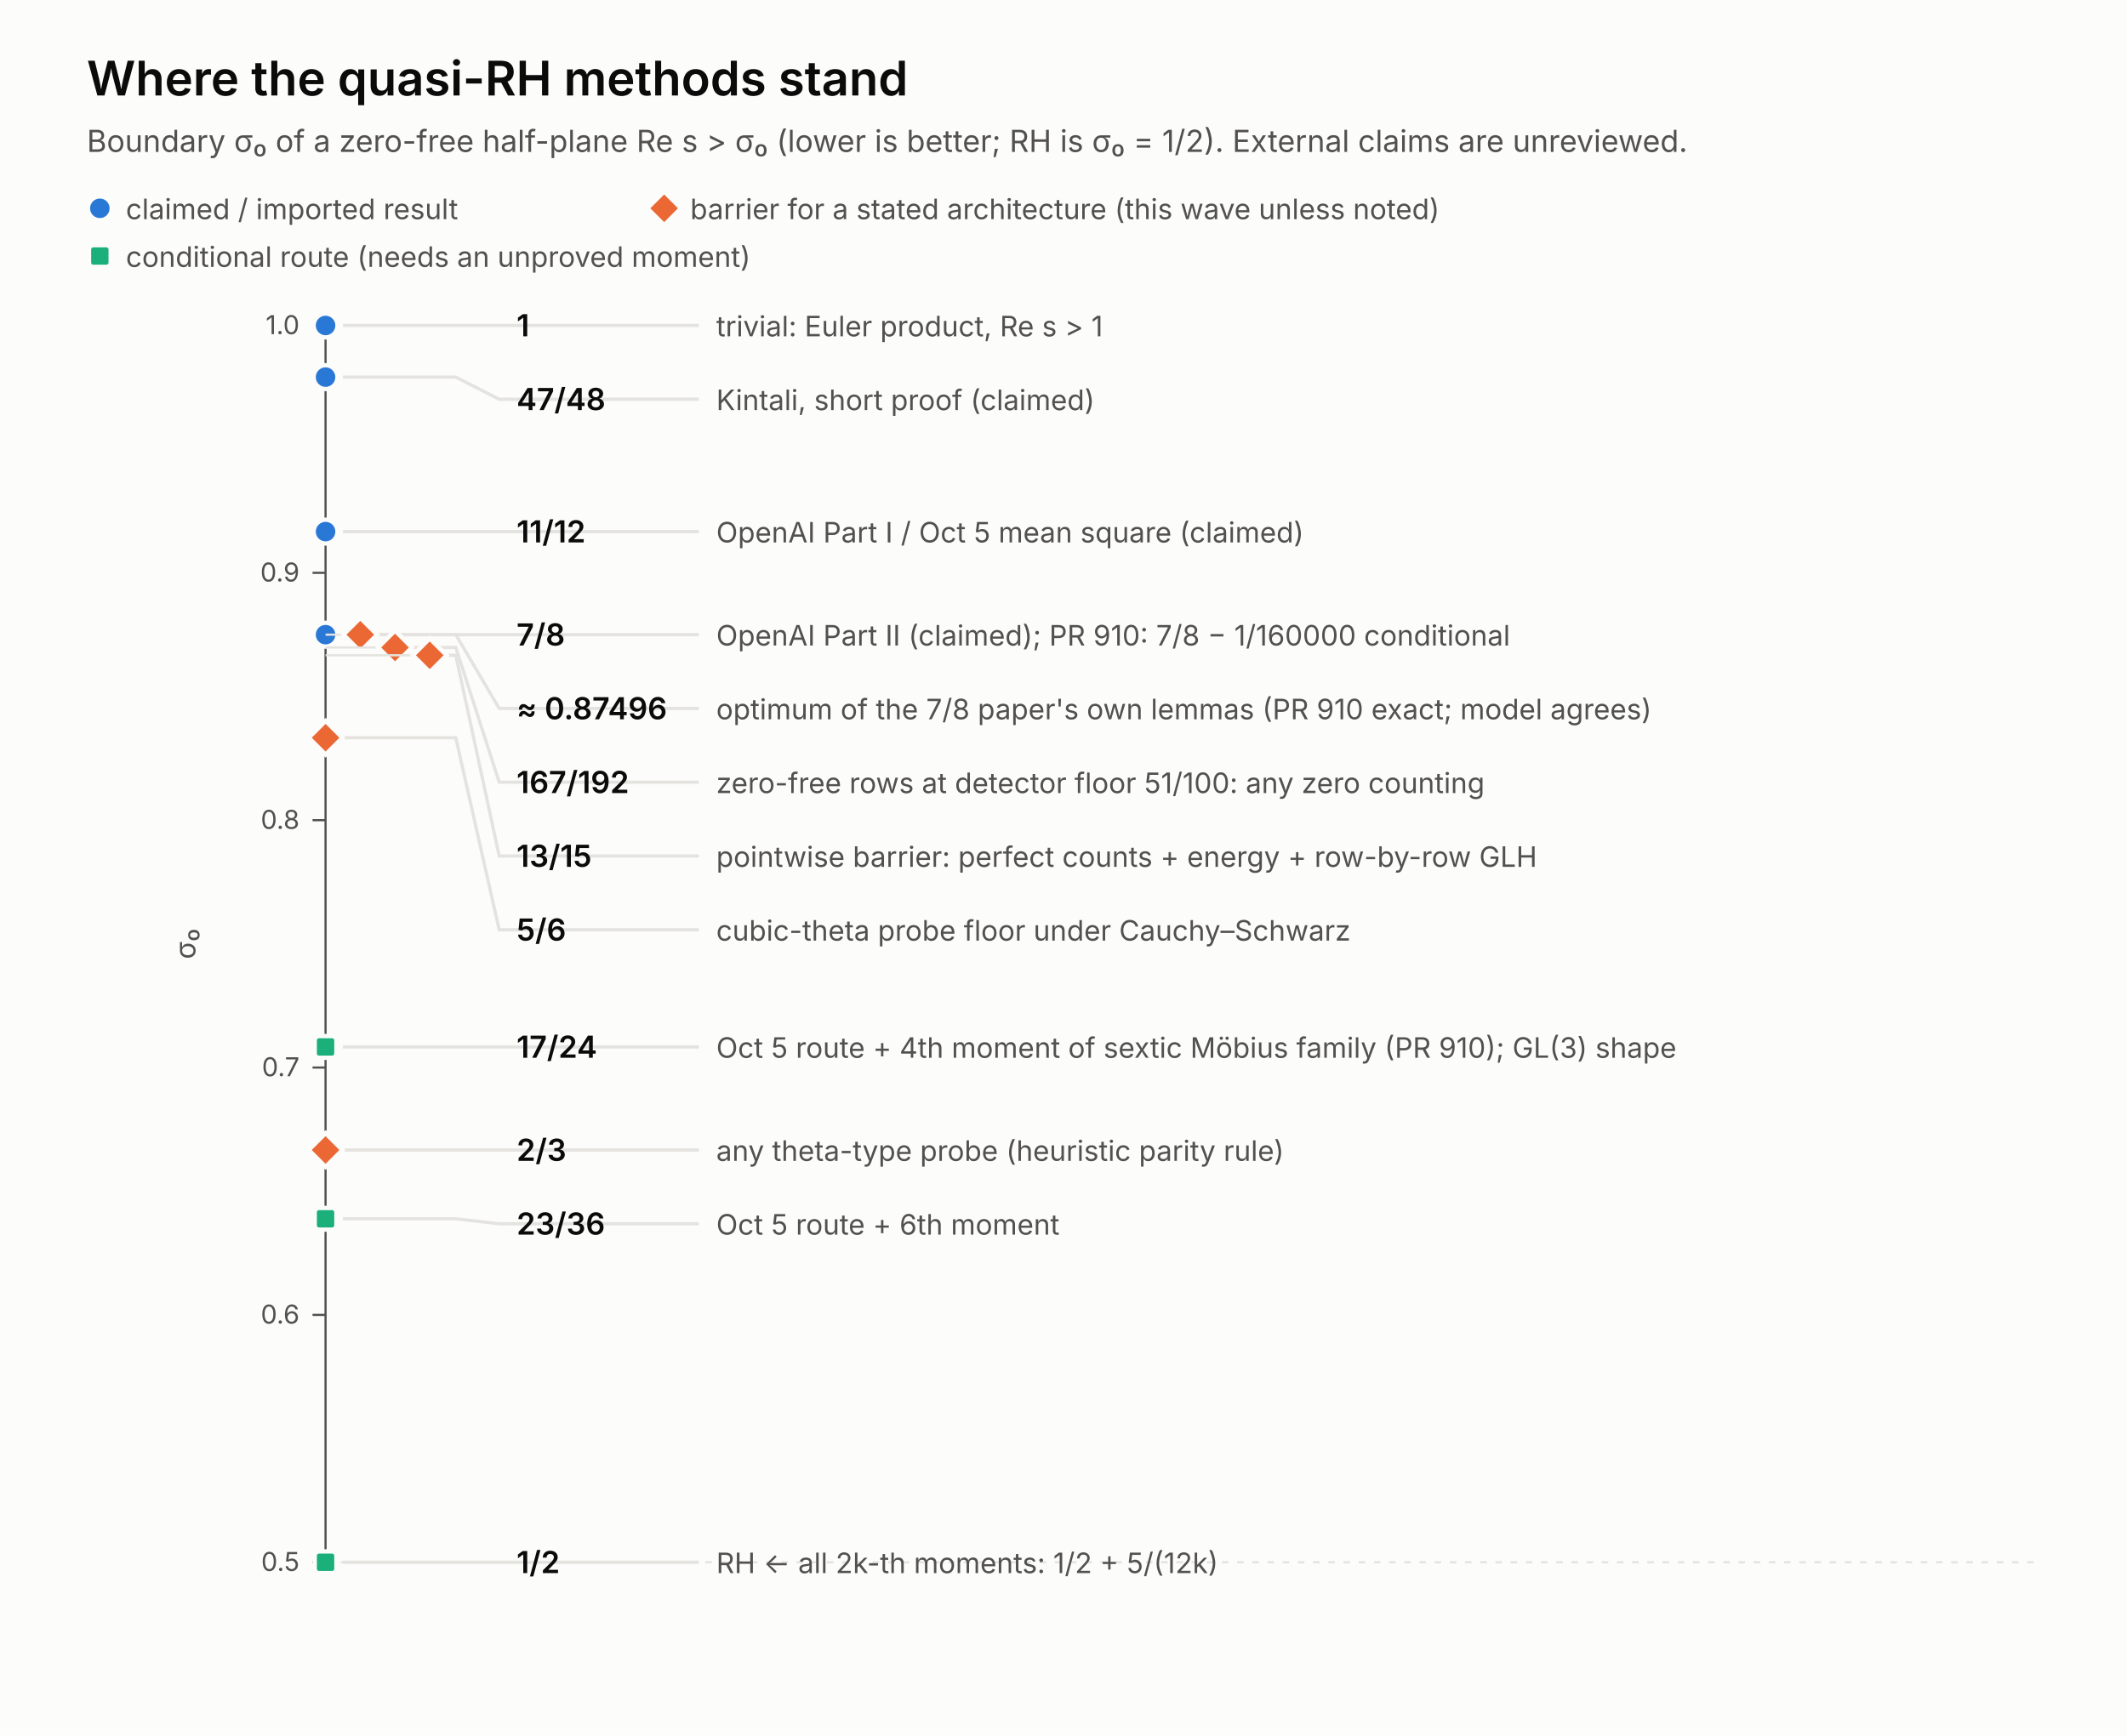
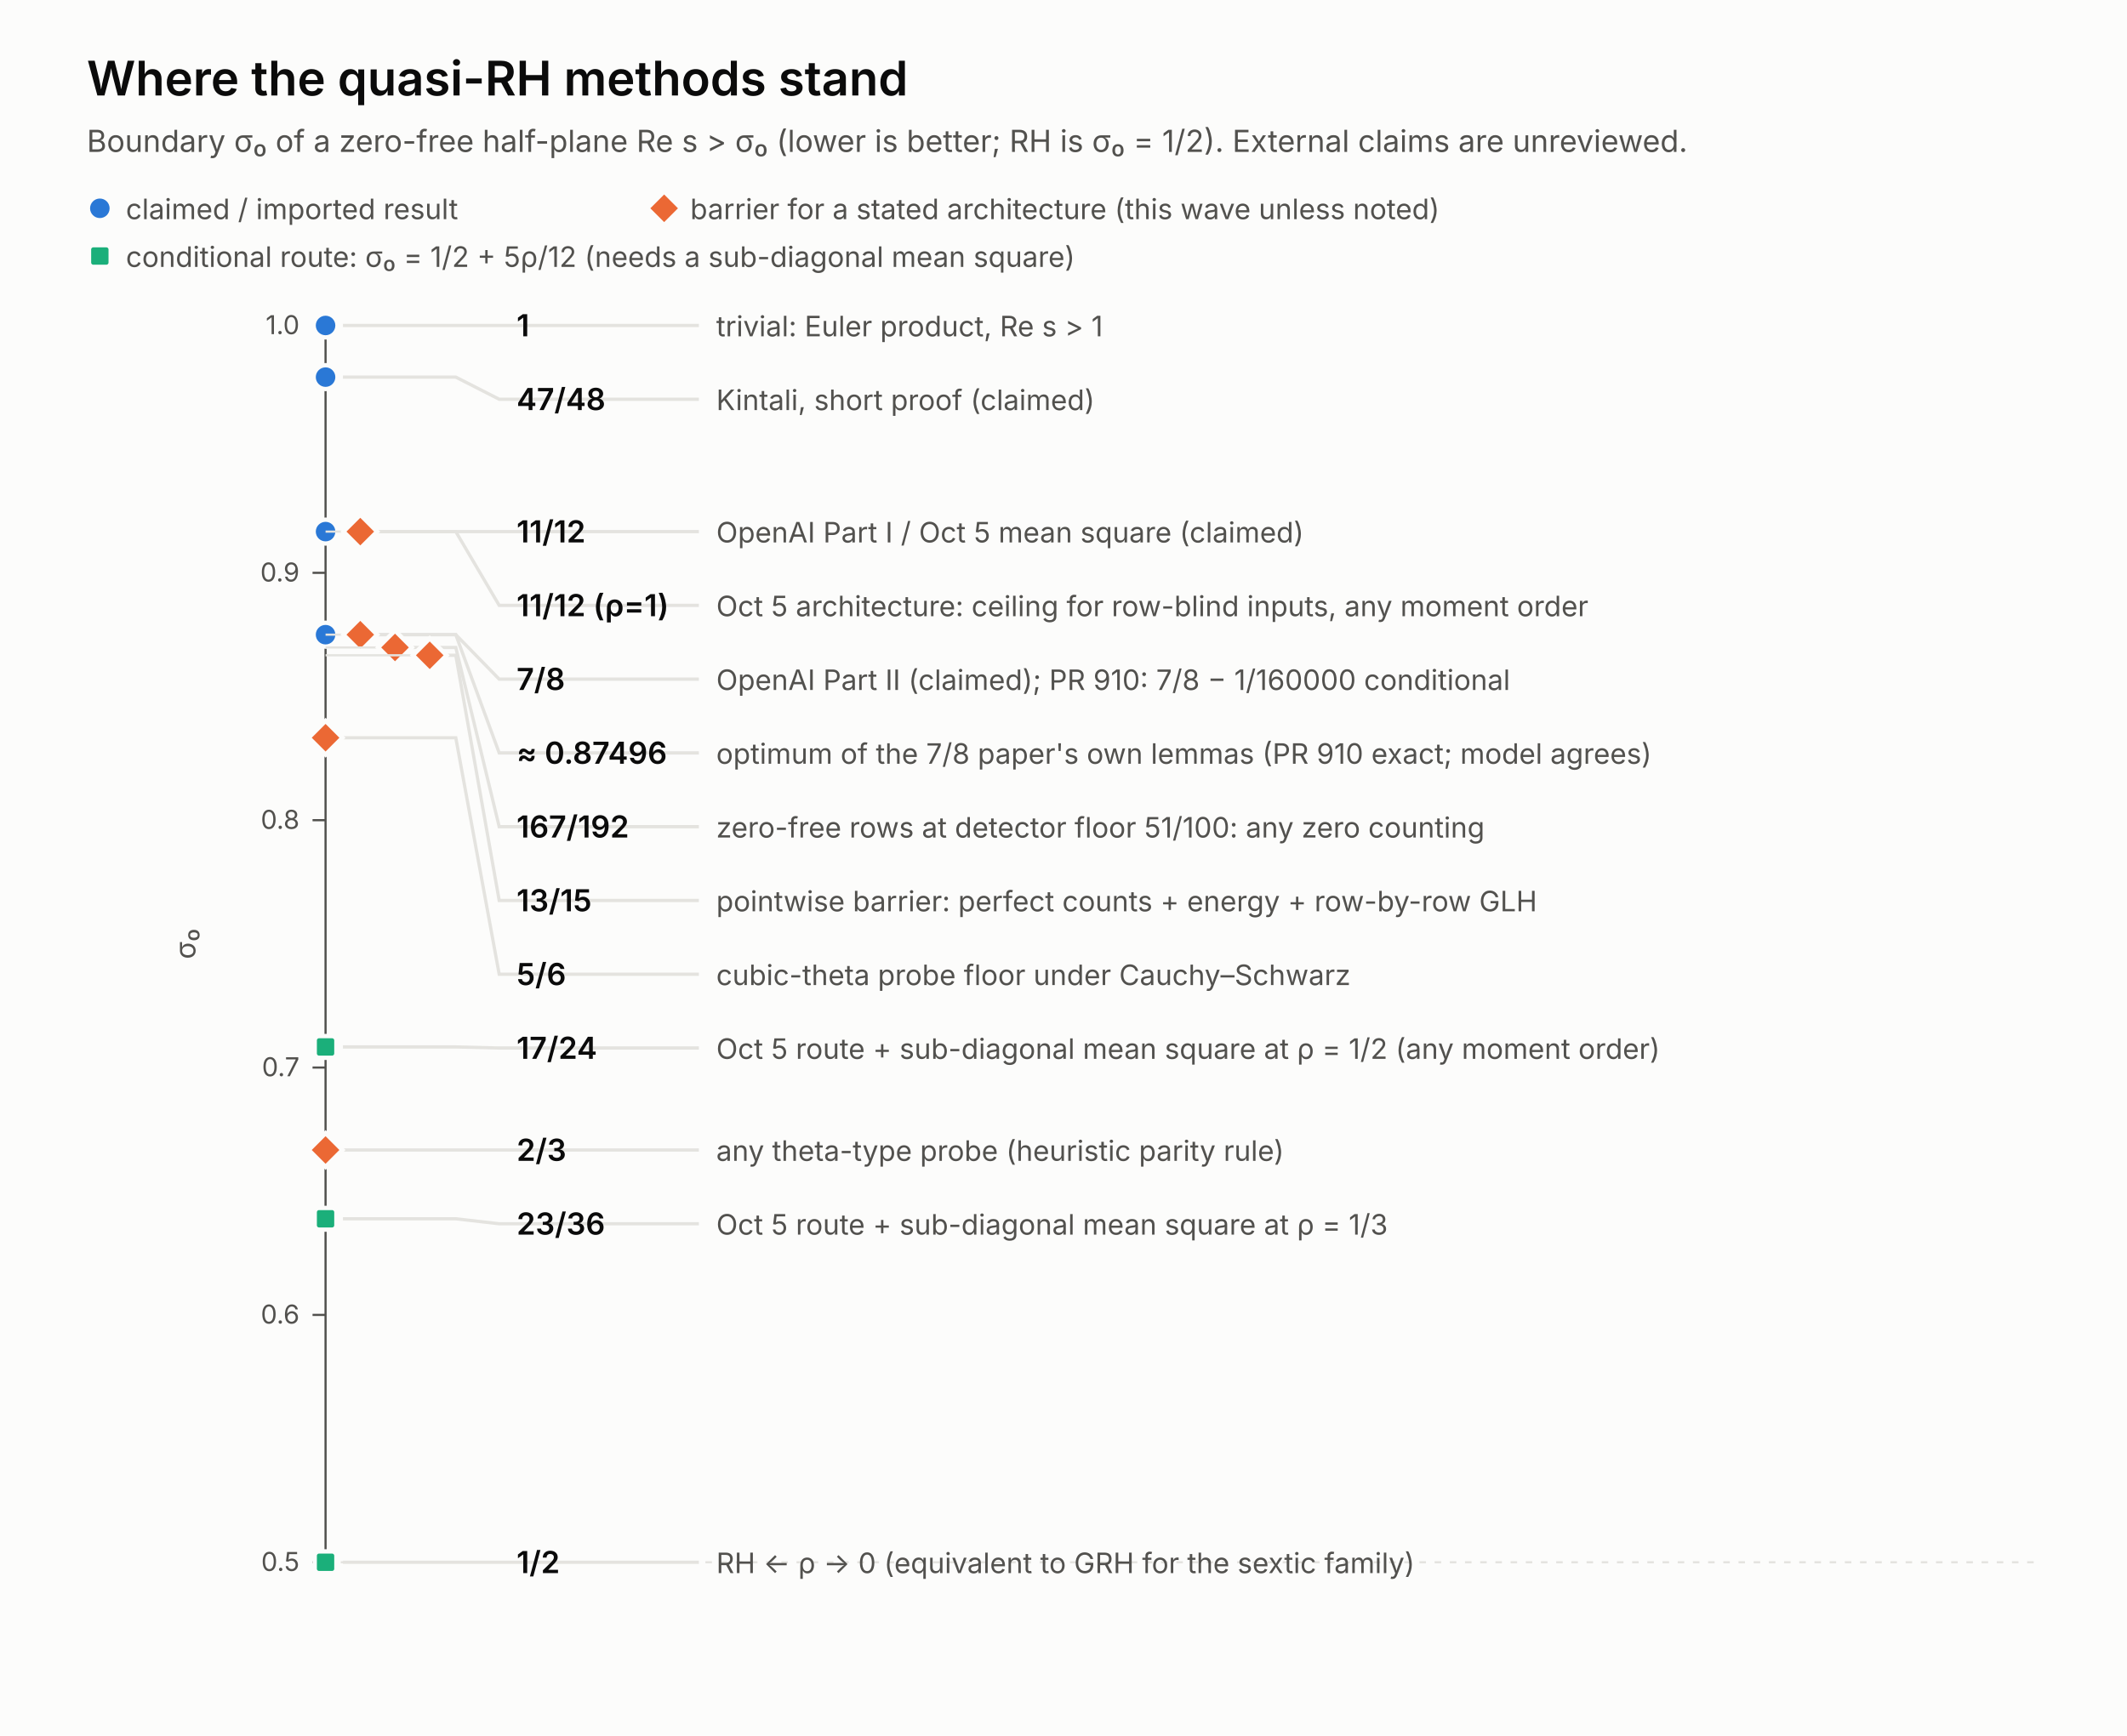
<svg xmlns="http://www.w3.org/2000/svg" width="980" height="800" viewBox="0 0 980 800" font-family="Inter, Helvetica, Arial, sans-serif" role="img" aria-labelledby="t d">
  <rect width="100%" height="100%" fill="#fcfcfb" />
  <text x="40" y="44" font-size="22" font-weight="600" fill="#0b0b0b">Where the quasi-RH methods stand</text>
  <text x="40" y="70" font-size="14" fill="#52514e">Boundary σ₀ of a zero-free half-plane Re s &gt; σ₀ (lower is better; RH is σ₀ = 1/2). External claims are unreviewed.</text>
  <circle cx="46" cy="96.0" r="5.5" fill="#2a78d6" stroke="#fcfcfb" stroke-width="2" />
  <text x="58" y="101" font-size="13" fill="#52514e">claimed / imported result</text>
  <rect x="300.5" y="90.5" width="11" height="11" fill="#eb6834" stroke="#fcfcfb" stroke-width="2" transform="rotate(45 306 96.0)" />
  <text x="318" y="101" font-size="13" fill="#52514e">barrier for a stated architecture (this wave unless noted)</text>
  <rect x="41" y="113.0" width="10" height="10" rx="2" fill="#1baf7a" stroke="#fcfcfb" stroke-width="2" />
-   <text x="58" y="123" font-size="13" fill="#52514e">conditional route (needs an unproved moment)</text>
+   <text x="58" y="123" font-size="13" fill="#52514e">conditional route: σ₀ = 1/2 + 5ρ/12 (needs a sub-diagonal mean square)</text>
  <line x1="150" y1="150" x2="150" y2="720" stroke="#52514e" stroke-width="1" />
  <line x1="144" y1="150.0" x2="150" y2="150.0" stroke="#52514e" stroke-width="1" />
  <text x="138" y="154.0" font-size="12" text-anchor="end" fill="#52514e">1.0</text>
  <line x1="144" y1="264.0" x2="150" y2="264.0" stroke="#52514e" stroke-width="1" />
  <text x="138" y="268.0" font-size="12" text-anchor="end" fill="#52514e">0.9</text>
  <line x1="144" y1="378.0" x2="150" y2="378.0" stroke="#52514e" stroke-width="1" />
  <text x="138" y="382.0" font-size="12" text-anchor="end" fill="#52514e">0.8</text>
  <line x1="144" y1="492.0" x2="150" y2="492.0" stroke="#52514e" stroke-width="1" />
  <text x="138" y="496.0" font-size="12" text-anchor="end" fill="#52514e">0.7</text>
  <line x1="144" y1="606.0" x2="150" y2="606.0" stroke="#52514e" stroke-width="1" />
  <text x="138" y="610.0" font-size="12" text-anchor="end" fill="#52514e">0.6</text>
  <line x1="144" y1="720.0" x2="150" y2="720.0" stroke="#52514e" stroke-width="1" />
  <text x="138" y="724.0" font-size="12" text-anchor="end" fill="#52514e">0.5</text>
  <text x="90" y="435" font-size="13" fill="#52514e" transform="rotate(-90 90 435)" text-anchor="middle">σ₀</text>
  <line x1="150" y1="720.0" x2="940" y2="720.0" stroke="#e4e3df" stroke-width="1" stroke-dasharray="3 4" />
  <path d="M158 150.0 L210 150.0 L230 150.0 L322 150.0" fill="none" stroke="#e4e3df" stroke-width="1.5" />
  <circle cx="150" cy="150.0" r="5.5" fill="#2a78d6" stroke="#fcfcfb" stroke-width="2" />
  <text x="238" y="155.0" font-size="14" font-weight="600" fill="#0b0b0b">1</text>
  <text x="330" y="155.0" font-size="13" fill="#52514e">trivial: Euler product, Re s &gt; 1</text>
  <path d="M158 173.8 L210 173.8 L230 184.0 L322 184.0" fill="none" stroke="#e4e3df" stroke-width="1.5" />
  <circle cx="150" cy="173.8" r="5.5" fill="#2a78d6" stroke="#fcfcfb" stroke-width="2" />
  <text x="238" y="189.0" font-size="14" font-weight="600" fill="#0b0b0b">47/48</text>
  <text x="330" y="189.0" font-size="13" fill="#52514e">Kintali, short proof (claimed)</text>
  <path d="M158 245.0 L210 245.0 L230 245.0 L322 245.0" fill="none" stroke="#e4e3df" stroke-width="1.5" />
  <circle cx="150" cy="245.0" r="5.5" fill="#2a78d6" stroke="#fcfcfb" stroke-width="2" />
  <text x="238" y="250.0" font-size="14" font-weight="600" fill="#0b0b0b">11/12</text>
  <text x="330" y="250.0" font-size="13" fill="#52514e">OpenAI Part I / Oct 5 mean square (claimed)</text>
-   <path d="M158 292.5 L210 292.5 L230 292.5 L322 292.5" fill="none" stroke="#e4e3df" stroke-width="1.5" />
+   <line x1="150" y1="245.0" x2="166" y2="245.0" stroke="#e4e3df" stroke-width="1" />
+   <path d="M174 245.0 L210 245.0 L230 279.0 L322 279.0" fill="none" stroke="#e4e3df" stroke-width="1.5" />
+   <rect x="160.5" y="239.5" width="11" height="11" fill="#eb6834" stroke="#fcfcfb" stroke-width="2" transform="rotate(45 166 245.0)" />
+   <text x="238" y="284.0" font-size="14" font-weight="600" fill="#0b0b0b">11/12 (ρ=1)</text>
+   <text x="330" y="284.0" font-size="13" fill="#52514e">Oct 5 architecture: ceiling for row-blind inputs, any moment order</text>
+   <path d="M158 292.5 L210 292.5 L230 313.0 L322 313.0" fill="none" stroke="#e4e3df" stroke-width="1.5" />
  <circle cx="150" cy="292.5" r="5.5" fill="#2a78d6" stroke="#fcfcfb" stroke-width="2" />
-   <text x="238" y="297.5" font-size="14" font-weight="600" fill="#0b0b0b">7/8</text>
-   <text x="330" y="297.5" font-size="13" fill="#52514e">OpenAI Part II (claimed); PR 910: 7/8 − 1/160000 conditional</text>
+   <text x="238" y="318.0" font-size="14" font-weight="600" fill="#0b0b0b">7/8</text>
+   <text x="330" y="318.0" font-size="13" fill="#52514e">OpenAI Part II (claimed); PR 910: 7/8 − 1/160000 conditional</text>
  <line x1="150" y1="292.5" x2="166" y2="292.5" stroke="#e4e3df" stroke-width="1" />
-   <path d="M174 292.5 L210 292.5 L230 326.5 L322 326.5" fill="none" stroke="#e4e3df" stroke-width="1.5" />
+   <path d="M174 292.5 L210 292.5 L230 347.0 L322 347.0" fill="none" stroke="#e4e3df" stroke-width="1.5" />
  <rect x="160.5" y="287.0" width="11" height="11" fill="#eb6834" stroke="#fcfcfb" stroke-width="2" transform="rotate(45 166 292.5)" />
-   <text x="238" y="331.5" font-size="14" font-weight="600" fill="#0b0b0b">≈ 0.87496</text>
-   <text x="330" y="331.5" font-size="13" fill="#52514e">optimum of the 7/8 paper's own lemmas (PR 910 exact; model agrees)</text>
+   <text x="238" y="352.0" font-size="14" font-weight="600" fill="#0b0b0b">≈ 0.87496</text>
+   <text x="330" y="352.0" font-size="13" fill="#52514e">optimum of the 7/8 paper's own lemmas (PR 910 exact; model agrees)</text>
  <line x1="150" y1="298.4" x2="182" y2="298.4" stroke="#e4e3df" stroke-width="1" />
-   <path d="M190 298.4 L210 298.4 L230 360.5 L322 360.5" fill="none" stroke="#e4e3df" stroke-width="1.5" />
+   <path d="M190 298.4 L210 298.4 L230 381.0 L322 381.0" fill="none" stroke="#e4e3df" stroke-width="1.5" />
  <rect x="176.5" y="292.9" width="11" height="11" fill="#eb6834" stroke="#fcfcfb" stroke-width="2" transform="rotate(45 182 298.4)" />
-   <text x="238" y="365.5" font-size="14" font-weight="600" fill="#0b0b0b">167/192</text>
-   <text x="330" y="365.5" font-size="13" fill="#52514e">zero-free rows at detector floor 51/100: any zero counting</text>
+   <text x="238" y="386.0" font-size="14" font-weight="600" fill="#0b0b0b">167/192</text>
+   <text x="330" y="386.0" font-size="13" fill="#52514e">zero-free rows at detector floor 51/100: any zero counting</text>
  <line x1="150" y1="302.0" x2="198" y2="302.0" stroke="#e4e3df" stroke-width="1" />
-   <path d="M206 302.0 L210 302.0 L230 394.5 L322 394.5" fill="none" stroke="#e4e3df" stroke-width="1.5" />
+   <path d="M206 302.0 L210 302.0 L230 415.0 L322 415.0" fill="none" stroke="#e4e3df" stroke-width="1.5" />
  <rect x="192.5" y="296.5" width="11" height="11" fill="#eb6834" stroke="#fcfcfb" stroke-width="2" transform="rotate(45 198 302.0)" />
-   <text x="238" y="399.5" font-size="14" font-weight="600" fill="#0b0b0b">13/15</text>
-   <text x="330" y="399.5" font-size="13" fill="#52514e">pointwise barrier: perfect counts + energy + row-by-row GLH</text>
-   <path d="M158 340.0 L210 340.0 L230 428.5 L322 428.5" fill="none" stroke="#e4e3df" stroke-width="1.5" />
+   <text x="238" y="420.0" font-size="14" font-weight="600" fill="#0b0b0b">13/15</text>
+   <text x="330" y="420.0" font-size="13" fill="#52514e">pointwise barrier: perfect counts + energy + row-by-row GLH</text>
+   <path d="M158 340.0 L210 340.0 L230 449.0 L322 449.0" fill="none" stroke="#e4e3df" stroke-width="1.5" />
  <rect x="144.5" y="334.5" width="11" height="11" fill="#eb6834" stroke="#fcfcfb" stroke-width="2" transform="rotate(45 150 340.0)" />
-   <text x="238" y="433.5" font-size="14" font-weight="600" fill="#0b0b0b">5/6</text>
-   <text x="330" y="433.5" font-size="13" fill="#52514e">cubic-theta probe floor under Cauchy–Schwarz</text>
-   <path d="M158 482.5 L210 482.5 L230 482.5 L322 482.5" fill="none" stroke="#e4e3df" stroke-width="1.5" />
+   <text x="238" y="454.0" font-size="14" font-weight="600" fill="#0b0b0b">5/6</text>
+   <text x="330" y="454.0" font-size="13" fill="#52514e">cubic-theta probe floor under Cauchy–Schwarz</text>
+   <path d="M158 482.5 L210 482.5 L230 483.0 L322 483.0" fill="none" stroke="#e4e3df" stroke-width="1.5" />
  <rect x="145" y="477.5" width="10" height="10" rx="2" fill="#1baf7a" stroke="#fcfcfb" stroke-width="2" />
-   <text x="238" y="487.5" font-size="14" font-weight="600" fill="#0b0b0b">17/24</text>
-   <text x="330" y="487.5" font-size="13" fill="#52514e">Oct 5 route + 4th moment of sextic Möbius family (PR 910); GL(3) shape</text>
+   <text x="238" y="488.0" font-size="14" font-weight="600" fill="#0b0b0b">17/24</text>
+   <text x="330" y="488.0" font-size="13" fill="#52514e">Oct 5 route + sub-diagonal mean square at ρ = 1/2 (any moment order)</text>
  <path d="M158 530.0 L210 530.0 L230 530.0 L322 530.0" fill="none" stroke="#e4e3df" stroke-width="1.5" />
  <rect x="144.5" y="524.5" width="11" height="11" fill="#eb6834" stroke="#fcfcfb" stroke-width="2" transform="rotate(45 150 530.0)" />
  <text x="238" y="535.0" font-size="14" font-weight="600" fill="#0b0b0b">2/3</text>
  <text x="330" y="535.0" font-size="13" fill="#52514e">any theta-type probe (heuristic parity rule)</text>
  <path d="M158 561.7 L210 561.7 L230 564.0 L322 564.0" fill="none" stroke="#e4e3df" stroke-width="1.5" />
  <rect x="145" y="556.7" width="10" height="10" rx="2" fill="#1baf7a" stroke="#fcfcfb" stroke-width="2" />
  <text x="238" y="569.0" font-size="14" font-weight="600" fill="#0b0b0b">23/36</text>
-   <text x="330" y="569.0" font-size="13" fill="#52514e">Oct 5 route + 6th moment</text>
+   <text x="330" y="569.0" font-size="13" fill="#52514e">Oct 5 route + sub-diagonal mean square at ρ = 1/3</text>
  <path d="M158 720.0 L210 720.0 L230 720.0 L322 720.0" fill="none" stroke="#e4e3df" stroke-width="1.5" />
  <rect x="145" y="715.0" width="10" height="10" rx="2" fill="#1baf7a" stroke="#fcfcfb" stroke-width="2" />
  <text x="238" y="725.0" font-size="14" font-weight="600" fill="#0b0b0b">1/2</text>
-   <text x="330" y="725.0" font-size="13" fill="#52514e">RH  ←  all 2k-th moments: 1/2 + 5/(12k)</text>
+   <text x="330" y="725.0" font-size="13" fill="#52514e">RH  ←  ρ → 0 (equivalent to GRH for the sextic family)</text>
</svg>
